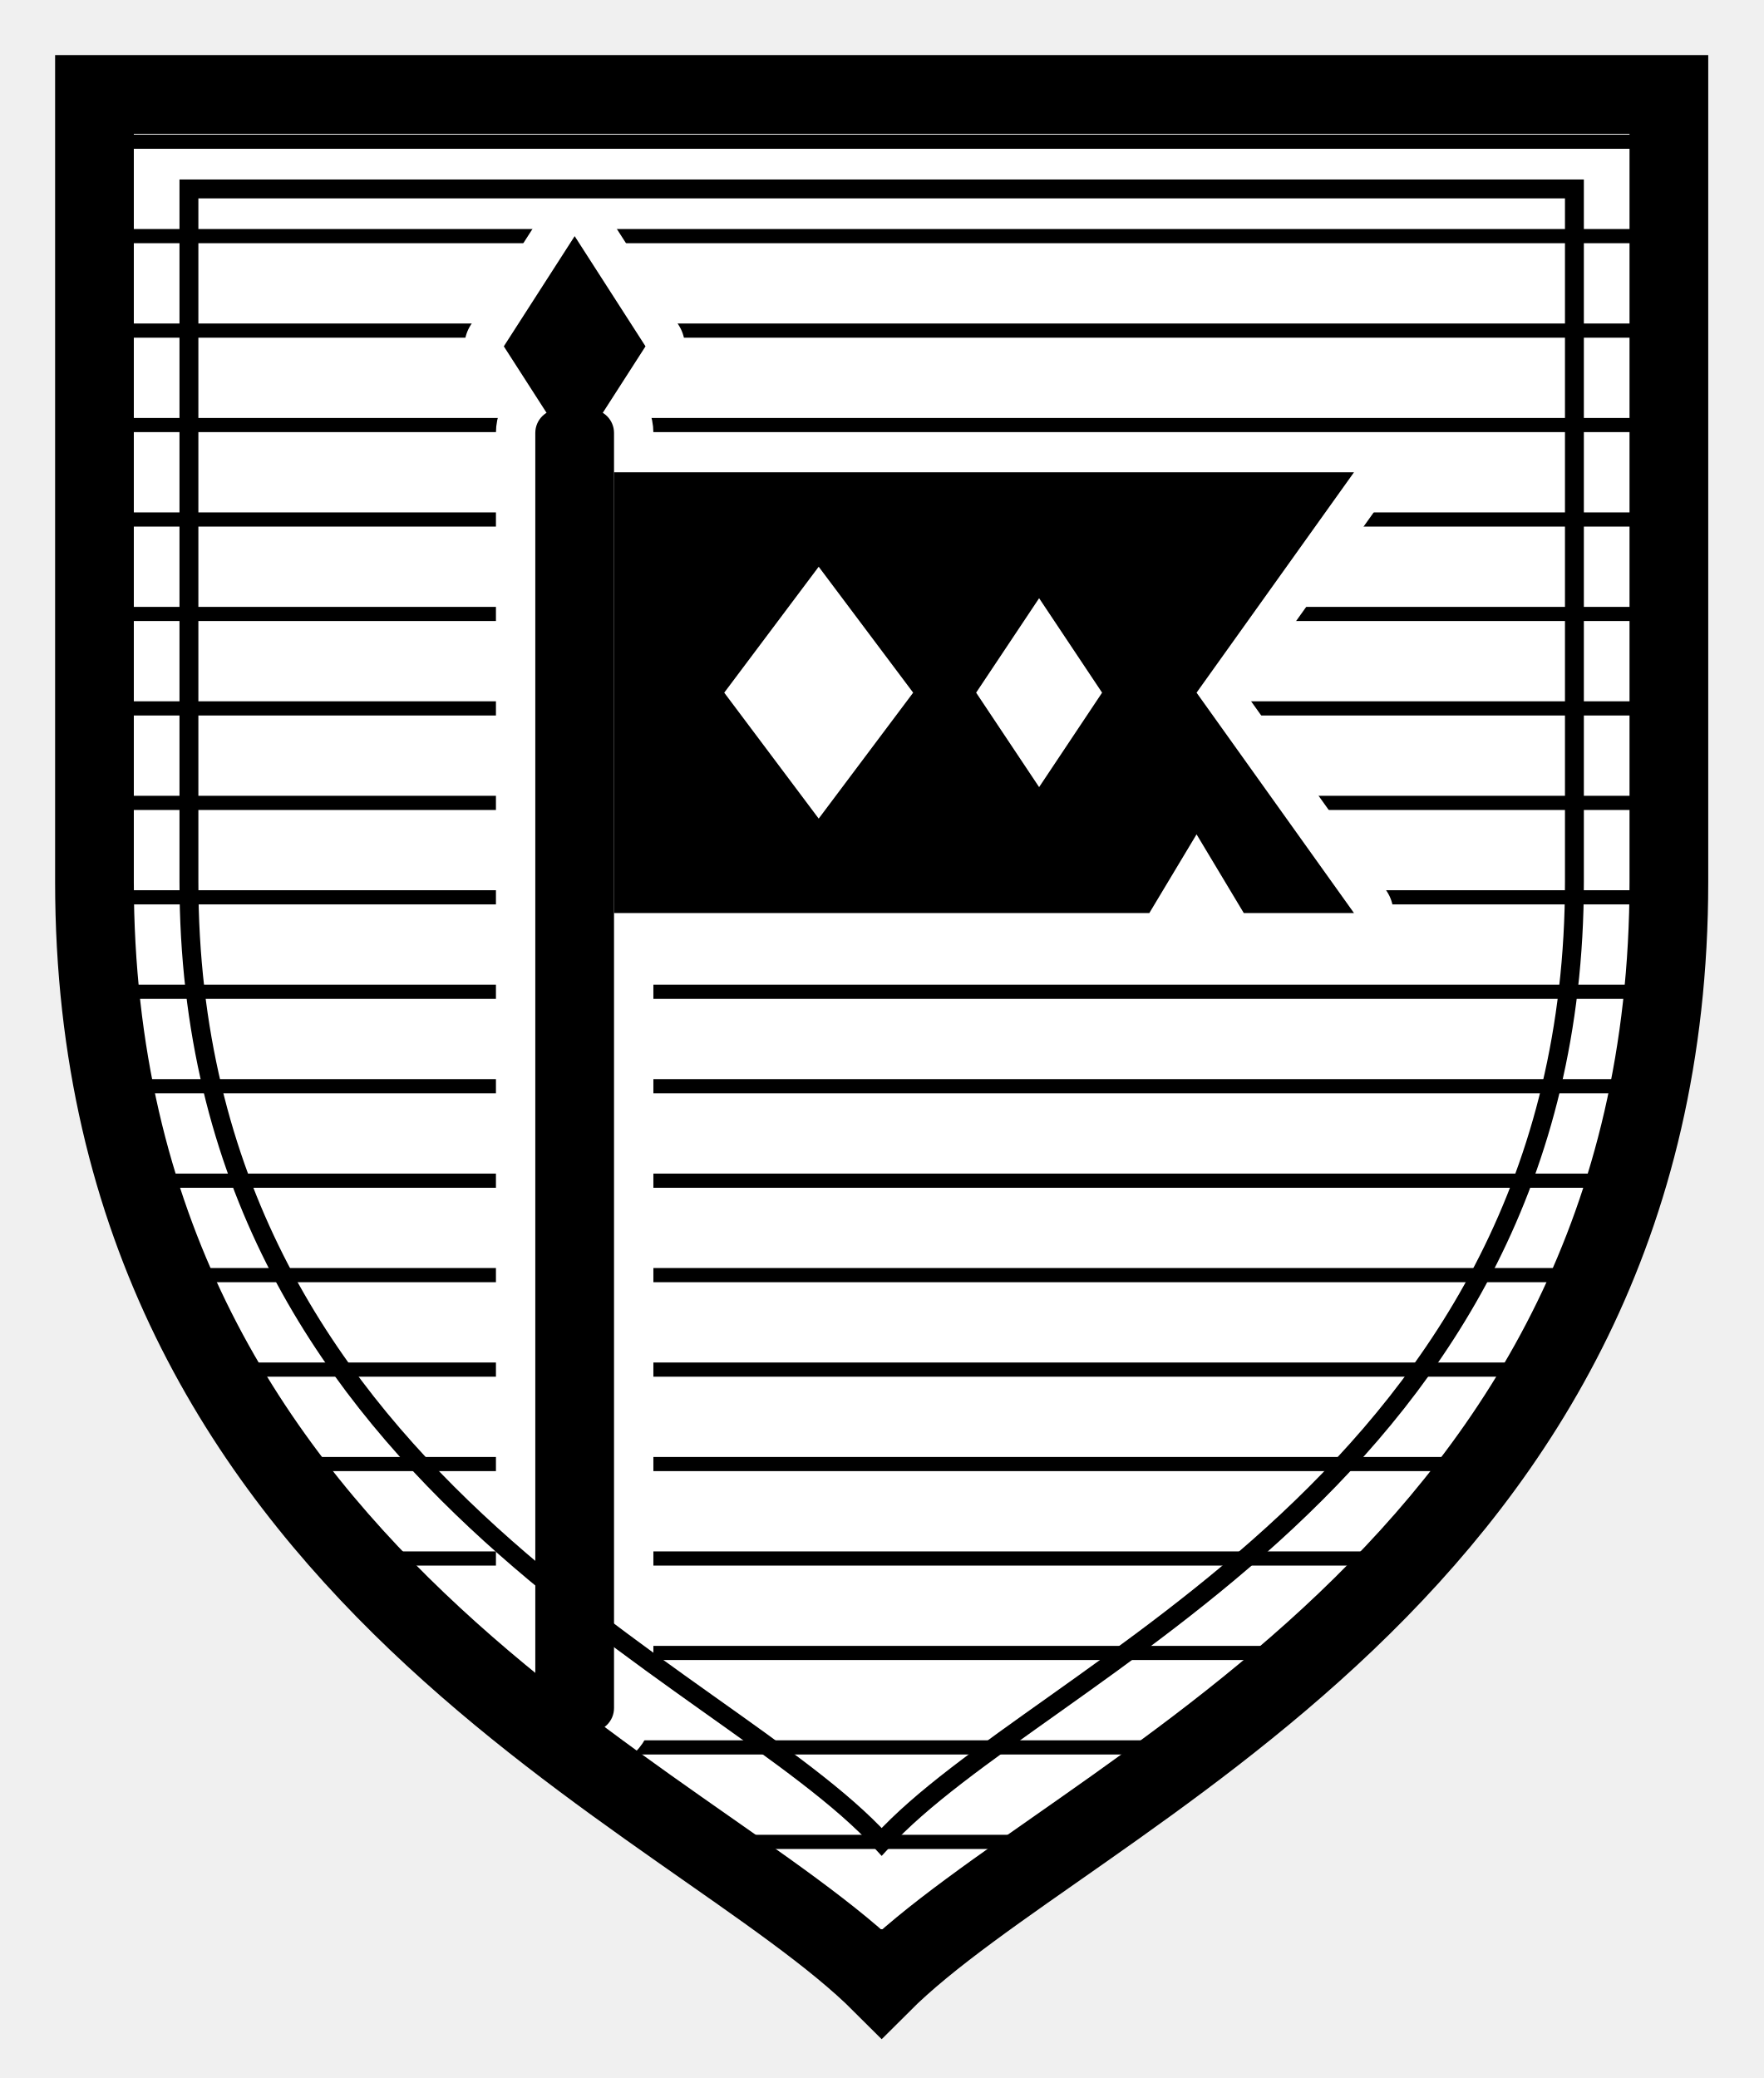
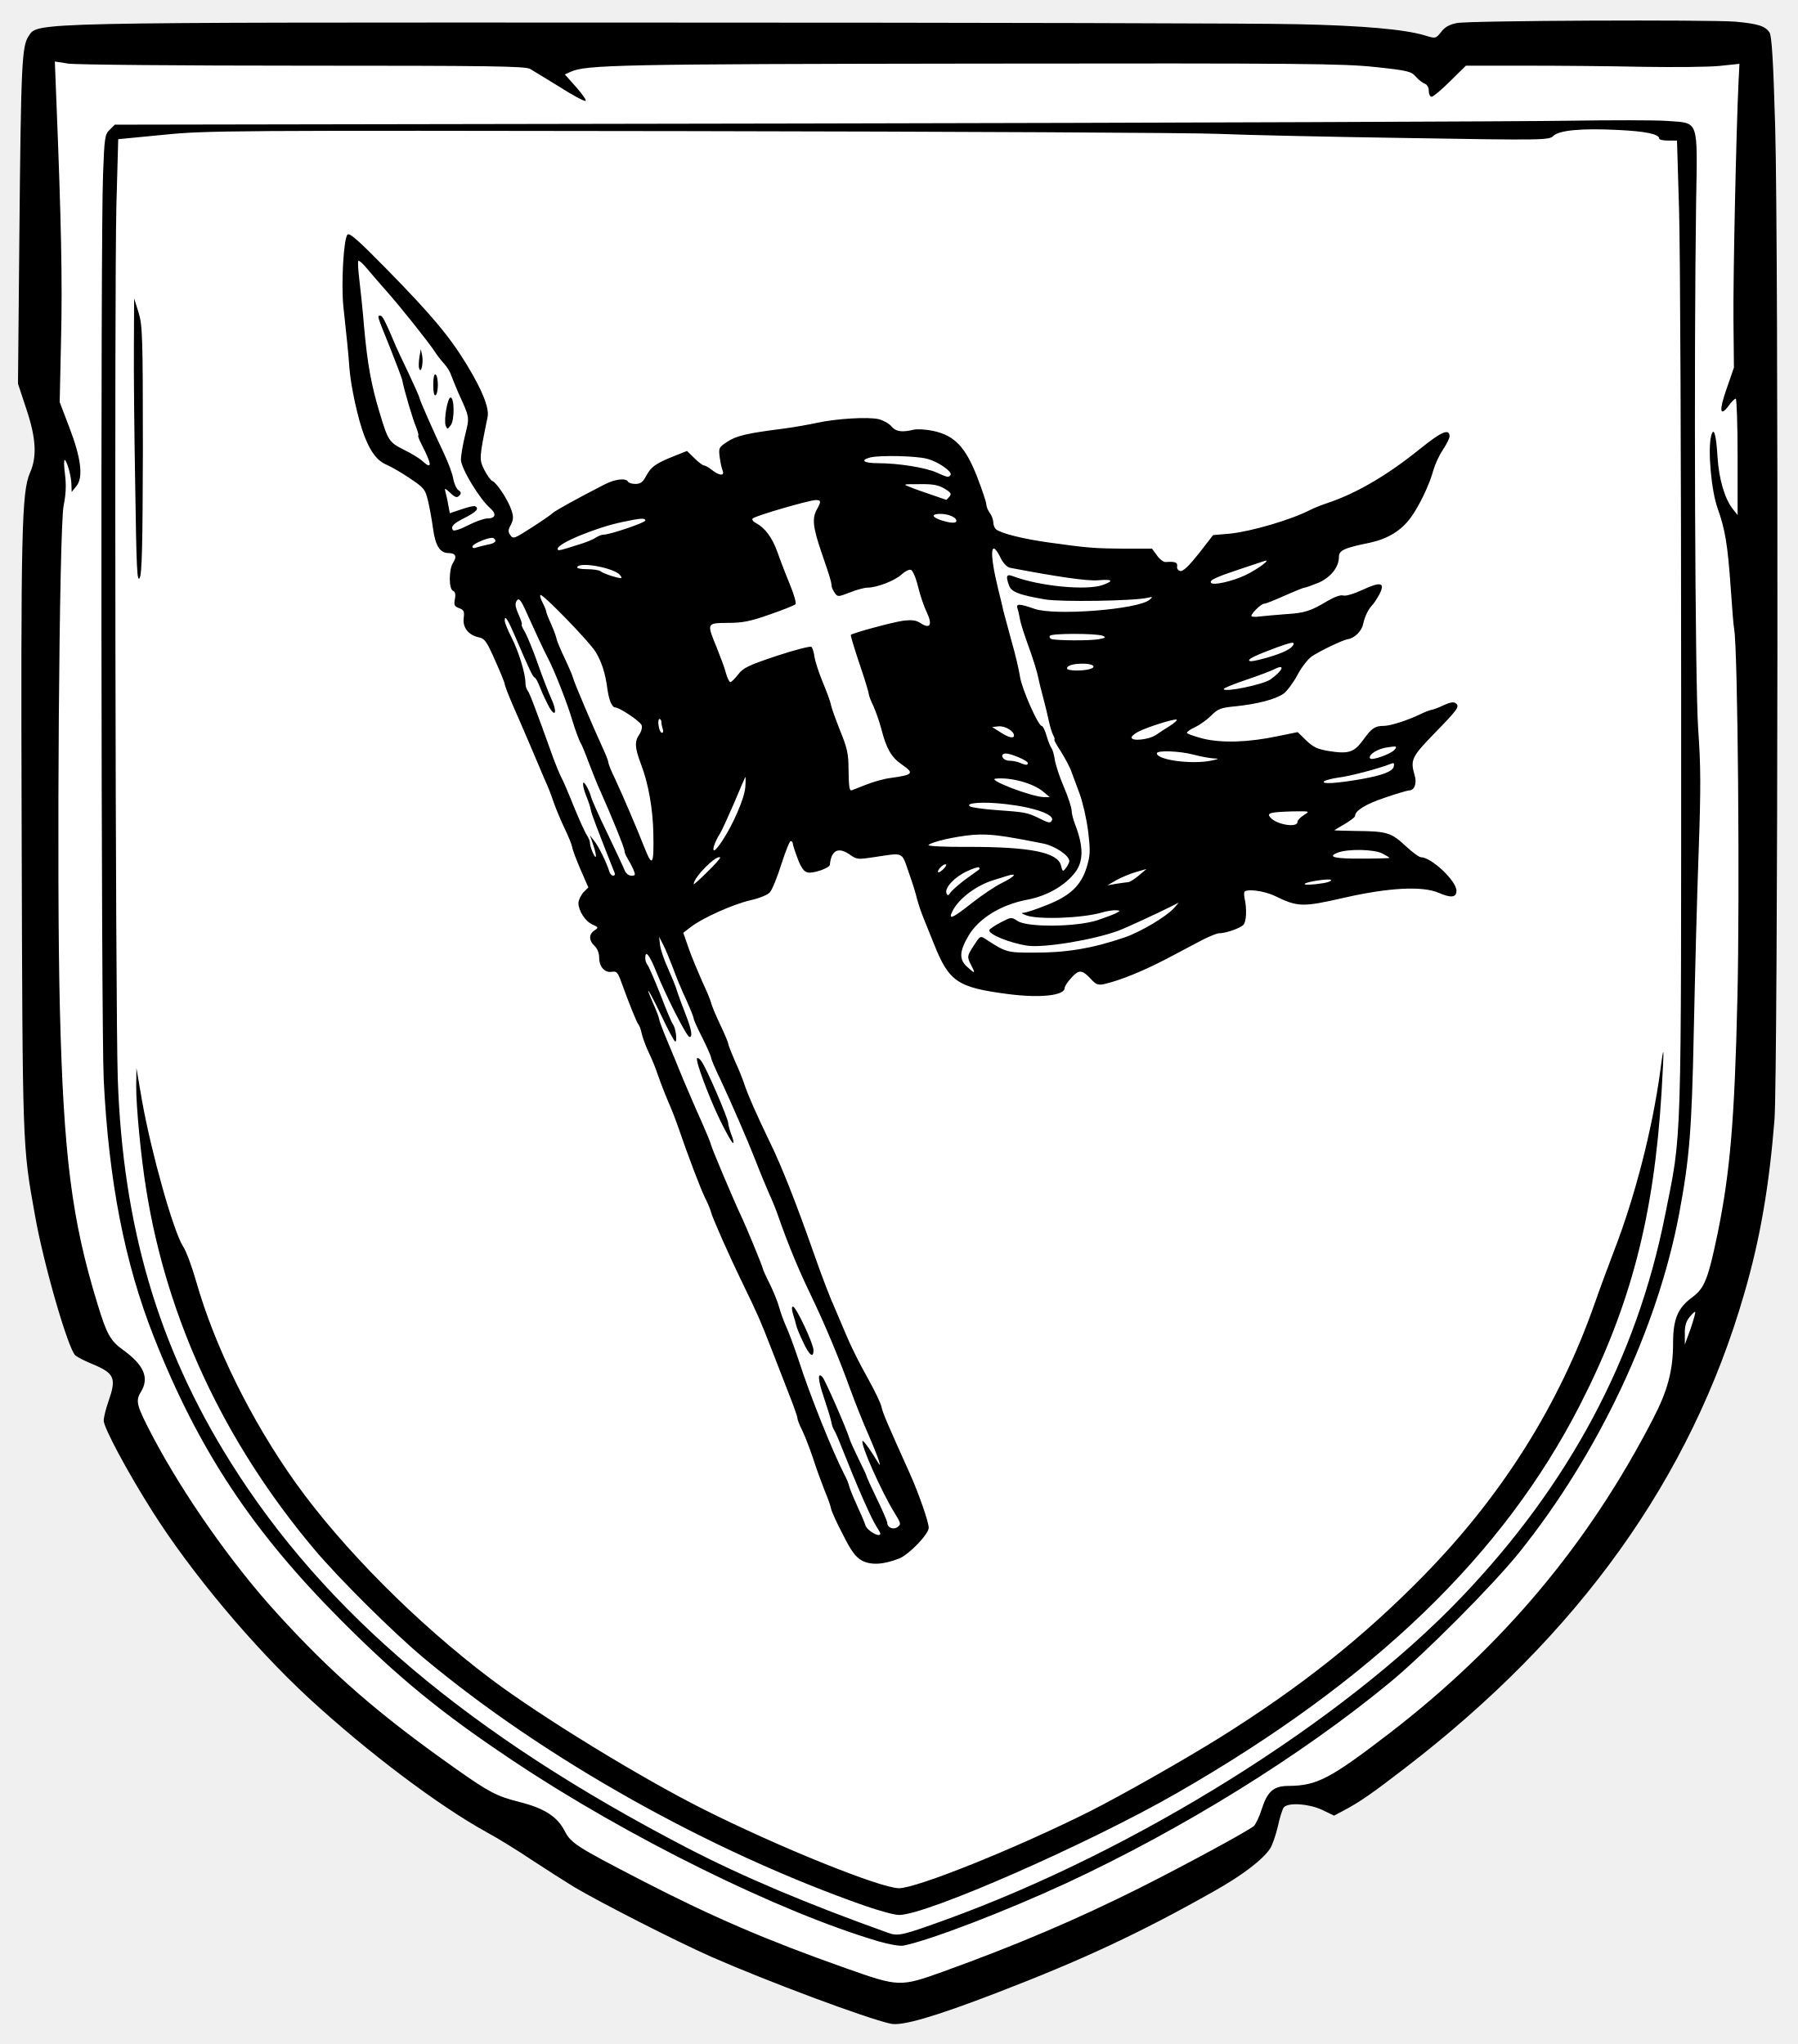
- <svg xmlns="http://www.w3.org/2000/svg" viewBox="0 0 112 132" width="112pt" height="132pt">
-   <defs>
-     <clipPath id="s">
-       <path d="M0,0 H100 V50 C100,94 62,108 50,120 C38,108 0,94 0,50 Z" />
-     </clipPath>
-   </defs>
-   <g transform="translate(6,6)">
-     <path d="M0,0 H100 V50 C100,94 62,108 50,120 C38,108 0,94 0,50 Z" fill="#FFFFFF" />
-     <g clip-path="url(#s)">
-       <path d="M0,3 H100 M0,9 H100 M0,15 H100 M0,21 H100 M0,27 H100 M0,33 H100 M0,39 H100 M0,45 H100 M0,51 H100 M0,57 H100 M0,63 H100 M0,69 H100 M0,75 H100 M0,81 H100 M0,87 H100 M0,93 H100 M0,99 H100 M0,105 H100 M0,111 H100 M0,117 H100" stroke="#000" stroke-width="0.9" />
-       <g fill="#FFFFFF" stroke="#FFFFFF" stroke-width="5" stroke-linejoin="round">
-         <rect x="28" y="20" width="5" height="84" rx="1.5" />
-         <path d="M30.5,9 L35,16 L30.5,23 L26,16 Z" />
-         <path d="M33,24 H80 L70,38 L80,52 L73,52 L70,47 L67,52 H33 Z" />
-         <path d="M46,30 L52,38 L46,46 L40,38 Z" fill="#FFFFFF" />
-         <path d="M60,32 L64,38 L60,44 L56,38 Z" fill="#FFFFFF" />
-       </g>
-       <g fill="#000">
-         <rect x="28" y="20" width="5" height="84" rx="1.5" />
-         <path d="M30.5,9 L35,16 L30.5,23 L26,16 Z" />
-         <path d="M33,24 H80 L70,38 L80,52 L73,52 L70,47 L67,52 H33 Z" />
-         <path d="M46,30 L52,38 L46,46 L40,38 Z" fill="#FFFFFF" />
-         <path d="M60,32 L64,38 L60,44 L56,38 Z" fill="#FFFFFF" />
-       </g>
-     </g>
-     <path d="M0,0 H100 V50 C100,94 62,108 50,120 C38,108 0,94 0,50 Z" fill="none" stroke="#000" stroke-width="5" />
-     <path d="M6,6 H94 V50 C94,88 60,100 50,111 C40,100 6,88 6,50 Z" fill="none" stroke="#000" stroke-width="1.2" />
-   </g>
+ <svg xmlns="http://www.w3.org/2000/svg" viewBox="0 0 780 887">
+   <path fill="#FFFFFF" fill-rule="evenodd" d="M386.5,878.2C375.6,875.8 332.9,859.8 308.5,849.1C293.2,842.3 260.8,825.8 249.0,818.8C244.9,816.3 236.8,811.1 231.0,807.3C225.2,803.4 216.2,797.8 211.0,795.0C190.2,783.5 159.5,760.4 134.0,736.9C109.6,714.3 82.8,682.3 65.9,655.5C55.2,638.6 45.0,619.5 45.0,616.5C45.0,615.1 45.9,611.4 47.0,608.3C50.6,598.0 49.8,596.0 40.0,591.9C37.0,590.7 33.7,589.0 32.7,588.2C29.6,585.5 18.8,548.3 15.1,527.0C9.7,496.9 9.8,498.6 9.4,363.0C9.0,230.1 9.4,213.5 13.0,205.2C16.1,198.2 15.7,190.2 11.4,177.4L7.8,166.5L8.4,102.5C9.1,27.3 9.5,20.1 12.4,15.7C16.5,9.6 9.4,9.7 286.0,9.8C422.7,9.8 547.3,10.1 563.0,10.5C591.1,11.1 609.5,12.7 618.4,15.4C623.0,16.8 623.0,16.8 625.4,13.8C627.0,11.7 629.0,10.6 632.2,10.0C637.7,8.9 741.4,8.5 753.0,9.4C762.9,10.3 766.1,11.3 767.9,14.2C768.8,15.7 769.5,26.3 770.3,54.9C771.8,105.2 771.5,466.8 770.0,486.0C767.7,514.7 763.8,537.6 756.9,561.3C733.8,641.4 685.1,709.4 609.5,767.4C595.5,778.2 590.0,782.0 583.6,785.4L578.9,787.9L573.7,785.4C567.9,782.7 559.0,782.1 557.1,784.3C556.5,785.0 555.3,788.8 554.5,792.6C553.6,796.4 552.1,800.7 551.2,802.1C548.0,807.0 539.1,813.8 526.8,820.7C494.6,838.9 469.7,850.5 432.5,864.8C405.5,875.2 391.3,879.3 386.5,878.2Z" />
+   <path fill="#000" fill-rule="evenodd" d="M386.5,878.2C375.6,875.8 332.9,859.8 308.5,849.1C293.2,842.3 260.8,825.8 249.0,818.8C244.9,816.3 236.8,811.1 231.0,807.3C225.2,803.4 216.2,797.8 211.0,795.0C190.2,783.5 159.5,760.4 134.0,736.9C109.6,714.3 82.8,682.3 65.9,655.5C55.2,638.6 45.0,619.5 45.0,616.5C45.0,615.1 45.9,611.4 47.0,608.3C50.6,598.0 49.8,596.0 40.0,591.9C37.0,590.7 33.7,589.0 32.7,588.2C29.6,585.5 18.8,548.3 15.1,527.0C9.7,496.9 9.8,498.6 9.4,363.0C9.0,230.1 9.4,213.5 13.0,205.2C16.1,198.2 15.7,190.2 11.4,177.4L7.8,166.5L8.4,102.5C9.1,27.3 9.5,20.1 12.4,15.7C16.5,9.6 9.4,9.7 286.0,9.8C422.7,9.8 547.3,10.1 563.0,10.5C591.1,11.1 609.5,12.7 618.4,15.4C623.0,16.8 623.0,16.8 625.4,13.8C627.0,11.7 629.0,10.6 632.2,10.0C637.7,8.9 741.4,8.5 753.0,9.4C762.9,10.3 766.1,11.3 767.9,14.2C768.8,15.7 769.5,26.3 770.3,54.9C771.8,105.2 771.5,466.8 770.0,486.0C767.7,514.7 763.8,537.6 756.9,561.3C733.8,641.4 685.1,709.4 609.5,767.4C595.5,778.2 590.0,782.0 583.6,785.4L578.9,787.9L573.7,785.4C567.9,782.7 559.0,782.1 557.1,784.3C556.5,785.0 555.3,788.8 554.5,792.6C553.6,796.4 552.1,800.7 551.2,802.1C548.0,807.0 539.1,813.8 526.8,820.7C494.6,838.9 469.7,850.5 432.5,864.8C405.5,875.2 391.3,879.3 386.5,878.2ZM409.5,855.5C441.3,844.0 466.9,833.1 494.5,819.3C513.8,809.6 541.7,794.5 544.1,792.4C544.9,791.6 546.4,788.5 547.4,785.4C549.9,777.4 552.6,775.0 559.2,775.0C571.5,774.9 577.2,771.9 603.0,752.1C652.2,714.2 689.4,669.8 717.3,615.7C723.7,603.4 726.0,594.6 726.0,582.8C726.0,572.3 728.1,567.5 734.4,562.9C739.7,558.9 741.2,555.1 745.4,534.9C750.7,508.8 752.7,486.2 753.9,433.5C755.0,389.0 754.1,281.4 752.5,273.0C752.2,271.6 751.6,263.5 751.0,255.0C749.7,236.4 748.6,229.8 745.3,220.5C742.6,213.1 741.0,195.1 742.5,189.3C743.6,184.8 744.7,188.3 745.3,198.5C745.9,207.9 748.4,216.5 752.0,221.0L754.0,223.5L754.0,198.2C754.0,184.4 753.6,173.0 753.2,173.0C752.7,173.0 751.3,174.4 750.1,176.1C746.2,181.3 745.9,178.0 749.3,168.5L752.4,159.5L752.2,139.0C752.0,120.8 753.4,56.6 754.4,35.6L754.8,27.7L746.2,28.6C741.4,29.1 726.5,29.2 713.0,29.0C699.5,28.7 676.7,28.5 662.3,28.5L636.1,28.5L629.3,35.2C625.5,39.0 621.9,42.0 621.2,42.0C620.6,42.0 620.0,40.9 620.0,39.5C620.0,37.9 619.3,36.7 618.2,36.3C617.3,36.0 615.5,34.6 614.4,33.3C612.4,31.0 611.0,30.6 596.9,29.1C583.0,27.6 565.7,27.4 424.5,27.6C268.3,27.8 254.3,28.1 247.5,31.2L245.1,32.3L250.1,37.9C252.8,41.0 254.6,43.6 254.1,43.8C253.5,44.0 248.4,41.3 242.8,37.7C237.1,34.2 231.4,30.7 230.0,29.9C227.9,28.7 211.8,28.5 131.5,28.5C78.7,28.5 32.9,28.1 29.6,27.6L23.8,26.7L24.4,42.1C26.6,96.3 27.1,122.6 26.5,147.0L25.9,174.5L30.1,185.5C35.3,199.1 36.2,207.3 33.1,211.0L31.1,213.5L31.0,210.5C31.0,206.9 29.2,200.3 28.1,199.6C27.7,199.3 27.7,202.1 28.2,205.8C28.8,210.6 28.6,214.5 27.6,219.5C25.7,228.9 24.5,381.4 26.0,438.5C27.6,501.4 31.1,529.3 42.2,565.5C46.2,578.8 47.9,581.9 53.4,585.8C62.5,592.4 64.9,597.9 61.1,604.1C58.7,608.0 59.2,609.9 66.4,623.6C79.9,649.1 100.7,678.7 120.1,700.0C144.1,726.4 164.4,744.0 198.0,767.7C212.3,777.8 215.6,779.5 225.5,782.0C236.2,784.7 241.7,788.3 244.9,794.3C247.7,799.9 250.0,801.3 279.0,816.3C309.3,831.9 332.7,842.0 367.0,854.1C390.2,862.3 390.5,862.3 409.5,855.5ZM381.4,842.5C338.4,829.9 271.8,797.0 222.5,764.0C191.7,743.5 172.7,727.9 148.0,703.1C109.4,664.4 86.0,629.0 66.7,580.0C54.1,548.0 47.2,512.7 45.0,468.5C43.9,446.2 43.6,104.2 44.7,76.0C45.3,59.8 45.5,58.4 47.5,56.4L49.8,54.1L347.6,53.6C511.5,53.3 661.0,52.7 680.0,52.4C699.0,52.1 718.7,52.1 723.8,52.5C737.3,53.5 736.6,51.5 736.0,87.5C735.0,155.7 735.5,297.3 736.9,316.5C738.0,332.3 738.1,341.3 737.1,369.5C736.4,388.2 735.5,423.1 735.0,447.0C734.1,491.1 733.1,502.8 728.6,526.9C719.2,576.5 693.6,630.8 659.4,673.5C648.4,687.3 618.2,717.7 603.0,730.2C564.7,761.8 513.1,793.8 462.5,817.3C436.3,829.4 403.6,842.0 392.0,844.3C390.6,844.6 385.8,843.8 381.4,842.5ZM410.3,833.1C492.8,803.2 582.6,747.1 633.9,693.4C680.9,644.3 710.2,589.3 722.5,527.5C729.9,490.4 729.5,503.2 729.5,302.0C729.5,202.7 729.1,107.9 728.6,91.2L727.7,61.0L723.8,61.0C721.7,61.0 720.0,60.6 720.0,60.2C720.0,58.2 714.3,57.0 702.2,56.4C686.4,55.6 676.5,56.5 674.0,59.0C672.2,60.8 669.9,60.9 610.8,59.9C577.1,59.4 540.3,58.6 529.0,58.1C517.7,57.6 414.4,57.1 299.5,56.9C99.3,56.6 89.7,56.6 70.9,58.5L51.3,60.4L50.5,89.4C49.6,127.1 50.1,437.3 51.1,468.0C53.3,532.1 68.6,584.3 99.9,634.3C140.8,699.7 203.6,752.7 298.0,801.8C322.5,814.5 350.5,826.3 385.5,838.8C389.7,840.3 391.5,839.9 410.3,833.1ZM375.5,827.1C308.1,803.5 236.2,763.2 184.0,719.6C170.9,708.7 146.8,684.8 136.1,672.0C97.4,625.9 72.5,572.7 63.5,516.5C61.2,502.6 59.0,479.7 59.1,471.0L59.2,463.5L61.6,477.5C65.6,500.1 75.3,534.6 79.5,541.0C80.8,542.9 83.3,549.7 85.1,556.0C93.2,584.4 109.0,616.4 128.3,643.5C148.7,672.0 180.9,704.4 213.0,728.6C234.4,744.7 277.7,771.3 305.2,785.1C338.0,801.6 381.7,819.2 390.0,819.4C397.6,819.5 440.9,802.1 473.0,786.0C486.5,779.2 513.1,764.1 528.9,754.3C564.4,732.1 591.6,710.5 618.1,683.4C652.0,648.7 676.6,609.5 692.0,565.6C694.1,559.5 698.0,549.1 700.5,542.5C709.5,519.2 717.0,490.0 720.4,465.0C722.1,451.9 722.2,453.3 721.0,474.0C717.7,527.7 707.7,566.4 685.7,609.5C652.4,674.7 596.1,729.0 510.9,778.0C472.4,800.1 401.9,831.1 390.1,831.0C388.1,831.0 381.6,829.2 375.5,827.1ZM374.0,677.2C371.3,675.7 369.4,673.2 365.8,666.0C363.1,660.9 360.8,655.8 360.6,654.6C360.4,653.4 359.1,649.8 357.7,646.5C356.4,643.2 354.1,636.9 352.7,632.5C351.2,628.1 349.1,622.7 348.0,620.5C346.9,618.4 346.0,616.0 346.0,615.3C346.0,614.6 344.2,609.6 342.1,604.3C340.0,598.9 336.6,590.2 334.6,585.0C329.9,572.9 328.7,570.2 322.1,556.6C315.7,543.4 309.0,528.1 308.5,525.9C308.3,525.0 307.2,522.3 306.0,519.9C304.0,515.9 298.7,502.0 293.9,488.0C292.8,485.0 291.5,481.6 291.0,480.5C289.4,476.9 286.9,470.6 285.3,466.0C284.5,463.5 282.7,459.1 281.3,456.3C280.0,453.4 278.7,449.8 278.4,448.3C278.1,446.8 277.5,445.1 277.0,444.5C276.2,443.5 273.1,435.8 269.5,425.9C268.1,422.0 267.5,421.4 265.6,421.7C262.5,422.3 260.0,419.6 260.0,415.6C260.0,413.6 259.2,411.6 258.0,410.5C255.5,408.2 255.4,405.5 257.9,403.8C259.8,402.5 259.7,402.4 257.1,401.2C254.0,399.9 251.0,395.2 251.0,391.9C251.0,390.7 252.0,388.6 253.1,387.3L255.3,385.1L251.9,377.3C250.1,373.1 248.4,368.7 248.3,367.6C248.1,366.5 246.6,362.8 245.0,359.5C243.4,356.2 241.4,351.3 240.4,348.6C239.5,345.8 237.8,341.3 236.5,338.6C235.3,335.8 232.5,329.2 230.3,324.0C228.1,318.8 224.6,310.7 222.6,306.2C220.6,301.6 219.0,297.4 219.0,296.8C219.0,296.3 217.1,291.6 214.8,286.5C211.3,278.5 210.3,277.1 207.9,276.6C203.4,275.7 200.7,272.4 201.2,268.3C201.6,265.3 201.3,264.7 199.2,263.9C197.1,263.1 196.9,262.5 197.4,259.9C197.8,257.9 197.5,256.8 196.6,256.4C194.7,255.7 194.7,247.1 196.6,244.2C198.4,241.5 197.7,240.0 194.6,240.0C190.9,240.0 188.9,236.8 187.9,229.3C187.4,225.6 186.4,220.1 185.7,217.2C184.5,212.3 184.0,211.7 177.9,207.6C174.2,205.1 169.7,202.5 167.8,201.7C163.7,200.0 160.9,196.3 158.2,189.4C155.4,182.3 152.2,167.6 151.6,159.5C151.1,152.6 150.8,149.7 149.0,133.0C148.0,123.1 149.1,103.5 150.8,101.8C151.7,100.9 155.6,104.4 167.6,116.6C187.4,136.8 195.1,146.0 202.7,158.5C209.4,169.6 212.3,177.0 211.6,180.9C207.9,198.9 207.9,199.2 210.1,203.8C211.3,206.2 212.9,208.4 213.6,208.7C215.5,209.4 220.5,217.0 221.9,221.3C222.9,224.2 222.8,225.4 221.7,227.7C220.4,230.0 220.4,230.8 221.5,232.3C222.7,234.0 223.3,233.7 230.6,229.0C235.0,226.2 239.2,223.3 240.0,222.5C241.4,221.4 249.7,216.7 262.0,210.4C266.7,207.9 271.5,207.3 272.5,209.0C272.8,209.6 274.3,210.0 275.8,210.0C277.9,210.0 279.0,209.2 280.4,206.5C282.6,202.5 284.4,201.2 292.3,198.0L298.1,195.7L301.4,198.9C303.1,200.6 305.0,202.0 305.5,202.0C306.1,202.0 307.6,202.9 309.0,204.0C312.2,206.5 314.5,206.6 313.6,204.3C313.2,203.4 312.6,200.7 312.3,198.4C311.8,194.4 311.9,194.1 315.6,191.7C319.5,189.1 324.2,188.0 340.0,186.0C344.7,185.4 351.2,184.2 354.5,183.5C362.6,181.7 376.6,180.8 381.3,181.9C383.3,182.4 385.8,183.8 386.8,185.0C388.6,187.3 391.4,187.7 396.3,186.5C397.8,186.1 401.7,186.3 405.0,187.0C414.2,189.0 418.9,193.9 424.0,206.9C426.2,212.6 428.0,218.0 428.0,218.9C428.0,219.9 428.7,221.5 429.5,222.6C430.3,223.6 431.0,225.5 431.0,226.6C431.0,227.8 431.6,229.2 432.2,229.7C434.4,231.5 444.2,233.9 455.0,235.4C472.1,237.8 475.1,238.0 487.8,238.1L499.9,238.1L502.1,241.1C503.2,242.7 504.9,244.0 505.9,243.9C509.7,243.6 511.1,244.0 510.8,245.7C510.6,246.7 511.2,247.6 512.2,247.8C513.4,248.0 515.9,245.6 520.2,240.2L526.4,232.2L533.5,231.6C542.7,230.7 560.2,225.6 568.5,221.3C570.1,220.5 573.5,219.1 576.0,218.3C588.6,214.1 602.1,206.2 616.3,194.7C625.6,187.2 629.0,185.8 629.0,189.4C629.0,190.2 627.7,192.8 626.1,195.2C624.5,197.6 622.7,201.5 622.0,204.0C620.3,210.3 615.8,219.7 612.1,224.7C608.0,230.3 602.2,233.8 594.5,235.5C583.2,237.8 581.0,238.8 581.0,241.7C581.0,246.1 577.4,250.6 572.1,252.9C569.3,254.0 566.7,255.0 566.1,255.0C565.6,255.0 561.7,256.6 557.4,258.5C553.2,260.4 549.2,262.0 548.5,262.0C547.3,262.0 543.0,266.1 543.0,267.3C543.0,267.7 544.7,267.8 546.8,267.5C548.8,267.3 553.9,266.8 558.1,266.5C566.2,266.0 568.7,265.2 576.2,260.7C579.1,259.0 581.7,258.1 582.8,258.4C583.9,258.8 587.5,257.7 591.4,255.9C599.1,252.3 601.2,252.8 598.6,257.8C597.7,259.5 596.5,261.4 595.8,262.2C593.7,264.4 592.3,267.3 591.5,270.8C590.9,273.9 587.8,276.9 584.8,277.4C582.6,277.7 572.1,282.8 569.0,285.0C567.4,286.2 564.6,289.8 562.9,293.1C561.1,296.4 558.4,300.0 557.0,301.0C553.5,303.5 545.6,305.5 536.2,306.5C529.7,307.1 528.5,307.6 525.6,310.5C523.8,312.3 520.7,314.5 518.7,315.5C516.6,316.4 515.0,317.6 515.0,318.0C515.0,318.4 518.1,319.5 521.9,320.5C530.1,322.5 541.4,322.2 554.3,319.5L563.1,317.7L566.8,321.3C569.8,324.2 571.7,325.1 576.5,325.9C585.3,327.3 587.6,326.5 591.6,321.0C595.2,316.0 596.6,315.0 600.5,315.0C603.3,315.0 610.8,312.6 616.4,309.9C618.6,308.8 620.9,308.0 621.4,308.0C622.0,307.9 624.3,307.1 626.5,306.0C629.3,304.7 630.9,304.5 631.7,305.2C633.5,306.6 632.7,307.7 622.2,318.5C612.5,328.5 611.9,329.8 613.9,336.6C614.9,340.0 613.7,343.0 611.5,343.0C610.8,343.0 606.0,344.4 600.8,346.2C592.5,349.0 588.0,351.8 588.0,354.1C588.0,354.6 586.0,356.1 583.5,357.6C581.0,359.0 579.0,360.3 579.0,360.3C579.0,360.4 583.2,360.5 588.3,360.6C601.7,360.7 603.7,361.3 609.8,367.0C612.8,369.8 615.8,372.0 616.6,372.0C621.1,372.0 632.0,382.3 632.0,386.5C632.0,389.5 629.7,389.8 624.2,387.4C617.1,384.4 602.6,385.2 583.6,389.5C565.2,393.7 563.3,393.7 553.2,388.8C548.2,386.4 540.1,385.5 539.9,387.3C539.8,388.0 539.9,388.9 540.0,389.5C541.1,394.2 540.9,400.0 539.5,401.4C537.9,402.9 531.9,405.0 528.9,405.0C528.1,405.0 524.9,406.3 521.9,407.8C518.9,409.4 511.8,413.1 506.0,416.2C495.8,421.5 485.9,425.5 479.3,427.0C476.7,427.6 475.7,427.3 473.8,425.3C469.6,420.7 468.3,420.6 465.0,424.2C463.3,426.0 462.0,428.0 462.0,428.7C462.0,432.0 451.6,433.2 437.6,431.4C415.3,428.5 411.8,426.1 405.1,409.2C403.9,406.3 402.0,401.6 400.9,398.8C399.7,395.9 398.4,391.9 397.9,390.0C397.5,388.1 395.9,382.9 394.3,378.5C391.2,369.5 392.3,370.0 379.7,371.9C372.5,373.0 371.8,373.0 369.1,371.1C363.9,367.3 360.7,368.8 360.1,375.3C359.9,376.7 352.8,379.2 350.4,378.6C348.8,378.2 347.6,376.5 346.1,372.5C344.9,369.4 344.0,366.5 344.0,366.0C344.0,365.4 343.6,365.0 343.1,365.0C342.6,365.0 340.8,369.6 339.0,375.2C337.2,380.9 335.0,386.3 334.0,387.3C333.1,388.3 329.5,389.8 325.9,390.6C318.0,392.4 304.4,398.5 299.2,402.7L296.5,404.8L298.9,411.7C300.2,415.4 302.9,421.8 304.7,425.9C306.6,429.9 308.3,434.0 308.5,435.0C308.7,436.0 310.4,440.2 312.4,444.4C314.4,448.6 316.0,452.4 316.0,452.9C316.0,453.4 317.3,456.7 318.8,460.2C320.4,463.6 322.3,468.3 323.0,470.5C324.5,475.1 328.4,483.9 334.0,495.5C339.3,506.3 345.8,523.0 353.0,543.5C356.9,554.6 360.1,563.0 362.6,568.5C363.3,570.1 365.5,575.3 367.4,579.8C369.3,584.4 373.4,592.5 376.4,597.8C379.4,603.2 382.2,608.9 382.5,610.5C383.1,613.3 384.9,617.4 394.6,639.0C398.7,648.1 403.0,660.5 403.0,663.0C403.0,665.7 394.5,674.6 390.2,676.3C383.4,679.0 377.9,679.3 374.0,677.2ZM382.0,665.5C382.0,665.2 381.2,663.8 380.3,662.4C377.9,658.6 372.3,645.9 365.2,628.0C363.8,624.4 362.3,621.0 361.9,620.5C361.5,619.9 360.9,618.3 360.7,616.9C360.4,615.4 358.9,610.6 357.4,606.1C354.9,598.7 354.7,595.2 356.9,597.6C358.0,598.7 367.5,620.4 368.5,624.0C368.9,625.4 370.8,629.5 372.6,633.2C374.5,637.0 376.0,640.2 376.0,640.5C376.0,640.8 378.0,645.2 380.5,650.4C383.0,655.5 385.0,660.2 385.0,660.8C385.0,662.9 387.6,664.0 389.4,662.7C391.1,661.5 391.0,661.1 388.1,656.4C382.3,647.0 373.2,626.4 374.3,625.3C374.7,625.0 378.4,630.2 380.9,634.5C383.1,638.3 381.0,632.1 376.8,622.5C374.6,617.5 371.1,608.8 369.0,603.0C363.9,588.9 358.0,574.8 351.6,561.5C346.4,550.7 342.0,540.0 338.1,528.9C337.1,525.8 335.1,520.9 333.7,517.9C332.4,514.9 329.8,508.7 328.0,504.0C324.2,494.3 317.5,478.9 312.4,468.0C310.4,463.9 308.6,459.7 308.5,458.7C308.3,457.8 306.5,453.8 304.6,450.0C302.6,446.1 301.0,442.5 301.0,442.0C301.0,441.4 299.5,437.7 297.7,433.7C295.8,429.7 293.3,423.6 292.0,420.0C290.6,416.4 288.8,411.9 287.8,410.0L286.0,406.5L286.4,410.0C286.6,411.9 288.1,416.4 289.8,420.1C291.4,423.7 293.3,428.2 293.8,430.1C294.4,431.9 296.0,436.4 297.4,439.9C300.0,446.5 300.7,450.0 299.2,450.0C298.0,450.0 288.8,431.8 284.9,422.0C281.8,414.3 280.0,412.0 280.0,415.8C280.0,416.8 280.4,418.0 280.9,418.6C281.4,419.1 283.9,424.9 286.5,431.4C289.0,438.0 291.5,443.9 292.0,444.5C293.2,446.0 294.0,452.0 293.0,452.0C292.6,452.0 290.0,447.1 287.1,441.0C281.6,429.5 279.2,425.8 283.5,435.6C284.9,438.7 286.0,441.7 286.0,442.2C286.0,442.7 287.5,446.8 289.4,451.3C291.3,455.8 294.5,463.6 296.5,468.5C298.6,473.4 302.0,481.4 304.2,486.2C306.3,491.0 308.3,495.7 308.5,496.7C308.9,498.5 318.7,521.6 321.5,527.5C323.6,531.8 331.0,549.8 331.0,550.5C331.0,550.8 332.3,553.8 334.0,557.1C335.6,560.4 337.5,565.0 338.1,567.3C338.7,569.6 340.1,573.3 341.1,575.6C342.2,577.9 344.6,584.4 346.5,590.1C351.6,605.9 361.1,629.5 366.4,639.9C367.4,641.7 368.3,644.0 368.5,645.0C368.7,645.9 370.2,649.6 371.8,653.1C373.4,656.6 375.1,660.5 375.5,661.8C376.2,664.3 382.0,667.5 382.0,665.5ZM348.5,582.4C347.0,579.3 345.7,576.1 345.5,575.1C345.3,574.2 344.7,572.0 344.1,570.2C343.5,568.1 343.5,567.0 344.1,567.0C345.4,567.0 353.0,583.1 353.0,585.9C353.0,589.6 351.2,588.2 348.5,582.4ZM735.6,569.3C735.4,569.1 734.3,570.1 733.1,571.6C731.6,573.5 731.0,575.6 731.1,578.9L731.1,583.5L733.6,576.6C734.9,572.8 735.8,569.5 735.6,569.3ZM312.6,486.4C307.5,475.9 301.6,460.0 302.5,459.2C302.8,458.9 303.7,459.5 304.4,460.6C306.5,463.3 316.0,485.5 316.0,487.4C316.0,488.3 316.7,490.6 317.4,492.5C318.2,494.4 318.5,496.0 318.1,496.0C317.6,496.0 315.2,491.7 312.6,486.4ZM421.5,419.0C419.5,415.2 419.6,414.9 422.7,410.1C425.3,406.1 425.4,406.0 427.8,407.6C436.4,413.2 437.0,413.4 447.9,413.4C462.3,413.5 473.6,411.7 488.0,406.8C495.0,404.4 506.2,397.7 509.5,394.0L511.5,391.7L508.5,393.2C502.8,396.1 488.5,402.7 485.5,403.8C474.9,407.8 453.1,411.4 445.9,410.4C438.4,409.3 428.7,405.4 429.3,403.6C429.5,403.1 431.7,401.6 434.2,400.3C438.8,397.9 438.9,397.9 441.6,399.7C446.0,402.5 467.1,402.3 476.3,399.3C480.1,398.0 483.9,396.6 484.8,396.0C486.2,395.2 486.1,395.1 484.0,395.0C482.6,395.0 480.0,395.4 478.1,396.0C469.4,398.5 450.0,399.2 445.0,397.1C443.2,396.4 443.0,396.1 444.3,396.1C445.3,396.0 449.7,394.6 454.1,392.8C464.3,388.8 469.0,384.4 471.5,376.5C473.1,371.2 473.2,369.5 472.2,361.0C471.6,355.8 469.9,348.4 468.5,344.5C467.0,340.6 465.4,336.1 464.8,334.5C464.2,332.9 462.2,329.1 460.4,326.2C458.5,323.4 457.3,321.0 457.5,321.0C457.8,321.0 457.6,320.1 457.0,319.0C456.4,317.9 455.6,315.1 455.1,312.8C454.6,310.4 453.5,305.8 452.6,302.5C451.7,299.2 450.7,295.1 450.4,293.5C450.1,291.9 448.4,286.2 446.5,281.0C444.6,275.8 442.8,270.3 442.6,268.7C442.3,267.2 441.9,265.1 441.5,264.0C440.8,261.9 442.3,261.9 448.9,264.2C457.6,267.3 493.7,264.5 498.8,260.3C500.3,259.0 500.3,258.9 498.0,259.4C492.2,260.8 460.2,261.3 453.4,260.1C442.4,258.2 438.9,256.9 437.9,254.2C436.3,249.9 436.7,248.9 439.7,250.1C451.1,254.4 471.6,256.4 478.7,253.8C483.5,252.0 482.7,251.3 476.6,251.8C471.9,252.2 459.9,250.5 438.3,246.4C437.1,246.2 435.4,244.5 434.3,242.3C429.8,233.1 429.2,239.5 433.1,255.5C434.2,259.9 435.3,264.4 435.5,265.5C435.8,266.6 437.3,272.3 438.9,278.1C440.6,283.9 442.2,290.9 442.6,293.6C443.3,298.7 450.5,315.0 452.0,315.0C452.5,315.0 453.5,316.9 454.1,319.2C454.8,321.6 455.8,324.1 456.3,324.7C456.8,325.4 457.4,327.6 457.7,329.6C458.0,331.7 459.7,337.0 461.6,341.4C463.5,345.8 465.0,350.5 465.0,351.7C465.0,352.9 465.7,355.7 466.5,357.7C470.2,367.3 470.2,373.7 466.6,378.5C462.1,384.4 454.2,388.9 445.4,390.5C434.2,392.7 424.8,398.5 420.3,406.0C416.3,412.8 416.1,416.3 419.6,419.5C423.1,422.7 423.4,422.6 421.5,419.0ZM421.7,391.9C426.0,388.5 431.8,384.6 434.7,383.2C440.5,380.3 441.8,378.6 437.0,380.1C435.4,380.6 432.7,381.4 431.2,381.9C423.7,384.2 416.2,389.8 413.4,395.2C411.2,399.5 413.2,398.6 421.7,391.9ZM419.2,381.4C422.1,379.3 424.7,377.5 424.9,377.3C425.1,377.1 425.1,376.7 424.8,376.4C424.5,376.1 422.1,376.9 419.6,378.1C414.3,380.5 409.8,385.3 410.7,387.6C411.2,388.8 411.5,388.8 412.6,387.1C413.4,386.1 416.4,383.5 419.2,381.4ZM312.5,372.1C311.0,370.7 301.0,380.7 301.0,383.7C301.0,384.0 303.7,381.6 306.9,378.4C310.2,375.2 312.7,372.4 312.5,372.1ZM489.7,382.8C490.4,382.7 492.4,381.4 494.2,379.9L497.5,377.1L493.0,378.4C490.5,379.1 486.7,380.7 484.5,381.9L480.5,384.2L484.5,383.5C486.7,383.2 489.1,382.8 489.7,382.8ZM574.5,383.2C576.7,382.8 578.0,382.2 577.5,381.8C576.5,381.2 567.1,382.6 566.2,383.5C565.5,384.2 569.7,384.0 574.5,383.2ZM266.7,378.8C258.9,359.1 256.8,353.5 256.4,351.6C256.2,350.3 255.3,347.6 254.5,345.7C252.5,340.8 252.5,337.5 254.6,341.3C255.5,342.9 256.3,344.9 256.5,345.9C256.7,346.8 259.8,353.9 263.5,361.5C267.2,369.2 270.6,376.5 271.1,377.8C271.6,379.0 272.8,380.0 274.0,380.0C275.8,380.0 275.8,379.7 274.8,377.2C274.1,375.7 273.0,373.6 272.3,372.5C271.6,371.4 271.0,370.0 271.0,369.3C271.0,368.0 265.3,354.0 260.6,343.5C259.3,340.8 257.1,335.1 255.5,331.0C254.0,326.9 252.4,323.1 252.0,322.5C251.4,321.7 249.4,316.1 248.3,312.5C246.5,306.1 240.6,290.9 237.7,285.5C235.7,281.6 232.2,274.1 229.8,268.7C226.2,260.5 225.3,259.2 224.3,260.6C223.4,261.8 223.5,263.1 225.0,266.6C226.1,269.0 226.7,271.0 226.4,271.0C226.1,271.0 226.7,272.5 227.8,274.3C228.8,276.1 231.4,282.3 233.4,288.1C235.4,293.8 238.0,300.5 239.1,302.9C241.8,308.6 241.2,311.8 238.4,307.0C237.3,305.0 235.5,301.3 234.5,298.7C233.5,296.1 232.4,294.0 232.0,294.0C231.3,294.0 229.4,289.9 223.9,277.0C220.5,269.0 219.0,266.5 219.0,269.3C219.0,270.2 220.4,273.6 222.0,276.7C225.0,282.6 228.0,292.2 228.0,296.3C228.0,297.6 228.4,299.0 228.9,299.6C229.7,300.4 232.5,307.8 240.1,329.0C241.2,332.0 242.7,335.6 243.4,337.0C244.2,338.4 246.7,344.2 249.0,350.0C251.4,355.8 253.9,361.4 254.7,362.5C255.4,363.6 256.0,365.0 256.0,365.7C256.0,367.5 258.0,372.3 258.5,371.8C258.8,371.5 258.3,369.3 257.5,366.9L256.0,362.5L257.9,365.0C259.8,367.3 263.2,374.3 264.4,378.2C264.7,379.2 265.4,380.0 266.1,380.0C266.7,380.0 267.0,379.4 266.7,378.8ZM410.5,375.2C409.9,374.5 407.0,377.0 407.0,378.3C407.0,378.8 407.9,378.5 409.0,377.5C410.1,376.5 410.8,375.5 410.5,375.2ZM464.0,373.7C464.0,371.3 458.0,367.2 452.9,366.1C434.3,362.4 429.4,361.8 422.1,362.3C414.3,363.0 404.3,365.3 402.9,366.7C402.4,367.2 410.2,367.6 420.3,367.5C447.2,367.5 459.0,369.9 460.4,375.6C461.1,378.4 461.2,378.4 462.6,376.6C463.4,375.5 464.0,374.2 464.0,373.7ZM283.5,361.5C283.3,350.9 281.3,339.7 278.1,331.5C275.5,324.6 275.3,321.9 277.3,318.9C278.3,317.5 278.8,315.6 278.4,314.7C277.8,313.0 268.8,307.0 267.0,307.0C265.6,307.0 264.3,304.0 263.6,299.2C262.7,292.1 261.0,287.0 258.4,282.8C255.5,278.2 235.3,257.4 234.5,258.2C234.2,258.5 234.6,260.0 235.5,261.6C236.3,263.2 237.0,264.9 237.0,265.3C237.0,265.7 237.9,268.2 239.1,270.7C240.2,273.2 241.3,276.1 241.5,277.2C241.7,278.2 243.3,282.1 245.1,285.8C246.8,289.4 248.4,293.1 248.6,294.0C248.9,295.6 257.4,315.6 261.6,324.7C262.9,327.5 264.0,330.3 264.0,330.9C264.0,331.5 265.3,334.8 267.0,338.2C270.3,345.4 275.9,358.3 279.8,368.2C283.1,376.5 283.8,375.3 283.5,361.5ZM603.0,372.3C603.0,372.2 601.6,371.3 599.9,370.4C596.2,368.5 585.0,368.3 580.5,370.0C575.6,371.9 579.2,372.7 591.6,372.6C597.9,372.6 603.0,372.4 603.0,372.3ZM313.2,365.2C318.1,357.9 323.0,346.5 323.4,341.7C323.6,339.0 323.6,337.0 323.4,337.2C323.2,337.5 321.0,342.6 318.5,348.6C315.9,354.6 313.2,360.5 312.4,361.8C310.3,365.0 308.9,369.0 309.9,369.0C310.4,369.0 311.8,367.3 313.2,365.2ZM563.0,356.7C563.0,356.0 564.2,354.7 565.8,353.7C568.5,352.0 568.5,352.0 561.0,352.1C551.1,352.4 549.6,352.8 551.2,354.7C553.7,357.8 563.0,359.4 563.0,356.7ZM456.4,356.1C458.0,353.6 448.8,350.3 436.1,348.9C426.5,347.8 418.4,348.4 421.0,350.0C421.7,350.4 426.6,351.1 431.9,351.5C444.6,352.4 445.8,352.6 450.5,354.9C455.1,357.2 455.7,357.3 456.4,356.1ZM452.5,343.4C448.1,339.8 438.4,337.2 432.0,337.9C428.1,338.3 447.9,345.9 453.0,345.9L455.5,345.9L452.5,343.4ZM375.6,340.6C378.8,339.3 383.8,337.9 386.5,337.6C396.4,336.2 396.9,335.6 391.1,331.6C386.7,328.5 384.6,324.8 382.4,316.2C381.6,313.1 380.0,308.7 379.0,306.4C377.9,304.2 377.0,301.8 377.0,301.2C377.0,300.6 375.2,294.6 372.9,287.9C370.7,281.3 369.0,275.7 369.2,275.5C370.3,274.6 387.4,270.0 391.7,269.4C395.8,268.9 397.5,269.1 399.6,270.5C403.6,273.1 404.7,271.1 402.2,265.8C401.0,263.4 399.3,258.4 398.4,254.7C397.5,250.9 396.1,247.6 395.3,247.3C394.5,247.0 392.7,247.9 391.2,249.3C388.3,252.0 380.5,255.0 376.5,255.0C375.2,255.0 371.7,255.9 368.8,257.1C363.8,259.0 363.5,259.1 362.3,257.4C361.6,256.4 361.0,255.1 360.9,254.6C360.8,252.6 360.2,250.6 356.6,240.1C352.7,228.8 352.3,224.9 354.5,221.0C356.4,217.6 356.3,217.0 354.0,217.0C351.3,217.0 327.8,223.8 326.6,225.0C326.2,225.4 326.7,226.3 327.9,226.9C332.0,229.1 335.0,233.1 337.4,239.7C338.7,243.5 341.2,249.9 342.9,254.0C344.6,258.1 345.6,261.8 345.2,262.2C344.7,262.7 339.7,264.7 333.9,266.7C325.4,269.7 322.1,270.3 315.8,270.3C306.6,270.4 306.6,270.3 311.0,281.0C312.6,285.0 314.5,290.0 315.0,292.1C315.6,294.3 316.5,296.0 316.9,296.0C317.4,296.0 318.9,294.5 320.3,292.7C322.5,289.8 324.8,288.7 337.1,284.6C344.9,282.0 351.7,280.3 352.1,280.7C352.6,281.2 353.2,283.1 353.4,285.0C353.7,286.9 355.3,291.9 357.0,296.0C358.7,300.1 360.4,304.6 360.6,306.0C360.9,307.4 362.7,312.4 364.6,317.2C367.6,324.5 368.2,327.2 368.2,333.7C368.3,340.7 368.5,343.0 369.4,343.0C369.5,343.0 372.3,341.9 375.6,340.6ZM590.7,338.1C600.2,336.4 604.4,334.7 604.8,332.6C605.1,331.1 604.8,330.9 603.4,331.5C598.7,333.4 586.0,336.8 581.0,337.4C578.0,337.8 575.1,338.6 574.5,339.1C573.4,340.4 580.4,339.9 590.7,338.1ZM446.0,331.1C446.0,330.1 438.8,327.0 436.5,327.0C433.7,327.0 434.9,330.0 437.8,330.1C439.3,330.1 441.4,330.5 442.5,331.0C445.2,332.1 446.0,332.2 446.0,331.1ZM525.5,330.1C529.1,329.3 529.2,329.2 526.5,329.1C524.9,329.0 521.0,328.3 518.0,327.5C512.0,325.9 502.0,325.5 502.0,326.9C502.0,329.8 517.1,331.8 525.5,330.1ZM605.2,325.3C606.4,323.8 606.0,323.7 602.2,324.3C597.9,324.8 593.6,327.5 594.5,329.1C595.2,330.2 603.6,327.2 605.2,325.3ZM501.5,319.0C503.1,317.9 506.0,316.0 507.8,314.9C509.6,313.7 510.9,312.6 510.6,312.3C510.0,311.7 497.8,315.5 494.0,317.5C492.4,318.3 491.0,319.5 491.0,320.0C491.0,321.8 498.4,321.0 501.5,319.0ZM440.0,319.2C440.0,317.2 436.0,314.9 433.3,315.2L430.5,315.5L434.0,317.7C437.6,320.1 440.0,320.6 440.0,319.2ZM287.6,316.4C287.3,315.5 287.0,314.2 287.0,313.4C287.0,312.6 286.6,312.0 286.2,312.0C285.7,312.0 285.5,313.4 285.8,315.0C286.0,316.6 286.7,318.0 287.2,318.0C287.8,318.0 287.9,317.3 287.6,316.4ZM551.2,294.9C556.5,291.2 558.0,287.9 553.2,290.3C551.7,291.1 546.1,293.2 540.8,295.0C535.4,296.8 531.0,298.6 531.0,299.0C531.0,300.6 548.0,297.1 551.2,294.9ZM472.7,290.4C476.1,289.5 474.4,288.0 470.0,288.0C465.6,288.0 463.0,288.8 463.0,290.1C463.0,291.1 469.3,291.3 472.7,290.4ZM549.8,285.4C557.0,283.3 560.6,281.5 561.3,279.6C561.8,278.4 560.0,278.8 553.9,281.0C545.5,284.1 542.0,285.8 542.0,286.5C542.0,287.3 544.0,287.0 549.8,285.4ZM476.7,277.4C479.8,276.8 480.1,276.6 478.5,275.9C475.7,274.8 456.2,274.8 455.6,275.9C455.2,276.4 455.6,277.0 456.2,277.3C458.5,278.0 472.8,278.1 476.7,277.4ZM540.4,249.6C545.9,247.0 552.2,242.2 548.5,243.5C547.4,243.9 542.5,245.5 537.7,247.1C527.5,250.5 524.7,251.8 525.5,252.9C526.2,254.2 534.7,252.3 540.4,249.6ZM58.7,212.4C58.3,190.0 58.0,162.2 58.1,150.6L58.2,129.5L60.1,135.5C61.8,141.1 62.0,145.2 62.0,195.0C61.9,237.0 61.6,249.0 60.6,250.8C59.5,252.8 59.2,246.7 58.7,212.4ZM269.0,249.5C266.5,246.5 251.9,243.7 250.5,246.0C250.1,246.6 251.8,247.0 254.7,247.0C257.4,247.0 260.0,247.4 260.6,247.9C261.4,248.7 267.1,250.7 269.4,250.9C269.9,251.0 269.7,250.3 269.0,249.5ZM251.5,236.2C254.2,235.4 257.4,234.1 258.5,233.3C259.6,232.6 261.1,232.0 262.0,232.0C264.7,232.0 280.0,226.8 280.0,225.9C280.0,224.7 278.2,224.8 270.2,226.5C258.9,228.8 242.0,235.8 242.0,238.1C242.0,239.2 242.3,239.1 251.5,236.2ZM211.4,236.4C214.9,235.8 215.9,234.7 214.1,233.5C212.8,232.8 205.0,235.9 205.0,237.2C205.0,237.8 205.6,238.0 206.4,237.7C207.2,237.4 209.5,236.8 211.4,236.4ZM211.4,225.0C215.0,225.0 215.6,223.1 212.8,220.6C208.1,216.6 200.1,203.3 200.0,199.5C200.0,197.8 200.8,193.1 201.8,188.9C203.8,180.8 203.9,181.5 198.9,170.5C197.5,167.2 196.0,163.5 195.6,162.4C195.2,161.2 193.9,159.1 192.7,157.8C191.5,156.5 189.6,154.1 188.6,152.5C185.9,148.4 173.6,132.9 167.5,126.1C164.8,123.0 161.0,118.7 159.3,116.6C157.5,114.4 155.8,112.9 155.5,113.2C155.2,113.4 155.4,117.0 155.9,121.1C156.4,125.2 157.4,134.6 158.0,142.0C159.4,157.7 161.1,167.1 164.7,179.0C168.4,191.3 168.8,191.9 175.3,195.2C178.6,196.8 182.2,199.0 183.3,200.1C187.6,204.0 187.5,201.7 183.0,193.0C181.9,190.8 181.2,189.0 181.5,189.0C181.8,189.0 181.3,187.3 180.5,185.2C179.1,181.9 175.4,169.5 174.5,164.8C174.3,163.9 171.9,157.5 169.1,150.5C163.4,136.4 163.6,137.0 165.1,137.0C166.0,137.0 167.3,139.6 171.9,150.5C172.4,151.6 174.8,156.9 177.4,162.2C179.9,167.6 182.0,172.2 182.0,172.6C182.0,173.4 188.0,187.0 192.7,196.9C194.6,200.9 196.4,205.8 196.7,207.9C197.1,209.9 198.0,212.0 198.9,212.7C200.2,213.6 200.2,214.1 199.3,215.1C198.3,216.1 197.5,215.9 195.4,213.9C193.0,211.7 192.8,211.7 193.3,213.5C193.6,214.6 194.2,217.1 194.5,219.1L195.2,222.7L200.3,221.0C203.2,220.0 205.8,219.4 206.2,219.7C208.0,220.7 206.7,222.1 202.1,224.5C196.8,227.1 195.5,228.4 196.5,230.0C196.9,230.6 199.5,229.8 203.0,228.0C206.3,226.3 210.1,225.0 211.4,225.0ZM415.0,226.0C415.0,224.5 411.5,223.0 408.1,223.0C404.1,223.0 404.2,224.3 408.2,225.7C412.6,227.1 415.0,227.2 415.0,226.0ZM412.0,215.5C413.0,214.3 412.6,213.7 409.8,212.0C407.2,210.5 404.8,210.0 399.0,210.1C391.6,210.1 391.6,210.1 395.0,211.4C396.9,212.2 401.2,213.7 404.5,214.8C407.8,215.9 410.6,216.9 410.6,216.9C410.7,217.0 411.3,216.3 412.0,215.5ZM412.5,206.1C413.3,204.7 407.1,200.3 402.3,199.1C397.6,197.8 381.9,197.5 377.7,198.5C373.0,199.7 374.8,201.0 380.9,201.0C389.8,201.0 401.5,202.9 406.3,205.0C411.1,207.2 411.7,207.3 412.5,206.1ZM193.4,184.7C192.5,182.3 194.2,172.5 195.5,172.5C197.2,172.5 197.3,182.3 195.6,184.5C194.2,186.4 194.1,186.4 193.4,184.7ZM188.0,167.0C188.0,163.8 188.4,162.1 189.0,162.5C189.6,162.8 190.0,164.9 190.0,167.0C190.0,169.1 189.6,171.2 189.0,171.5C188.4,171.9 188.0,170.2 188.0,167.0ZM181.9,159.9C181.6,159.1 181.7,156.9 182.0,155.0L182.6,151.5L183.2,154.4C183.8,157.6 182.7,162.4 181.9,159.9Z" />
</svg>
